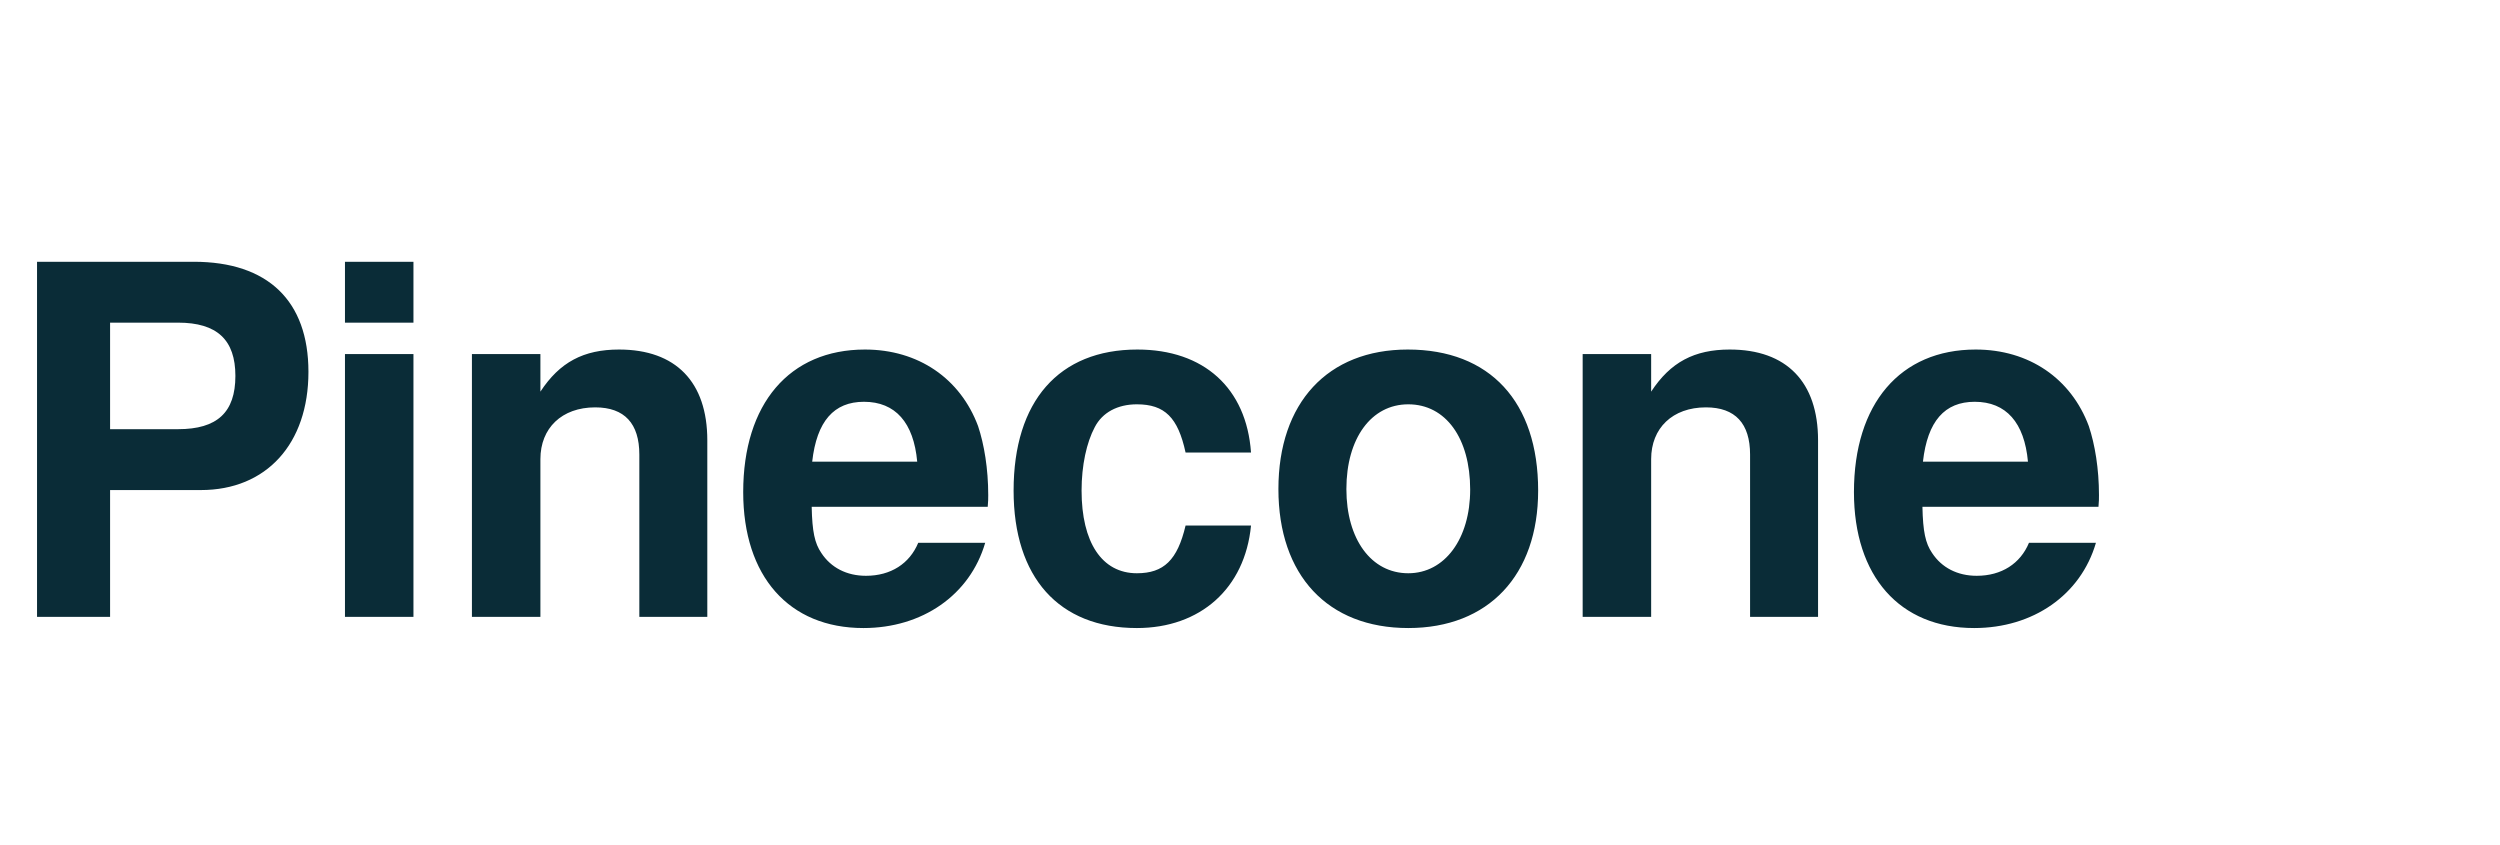
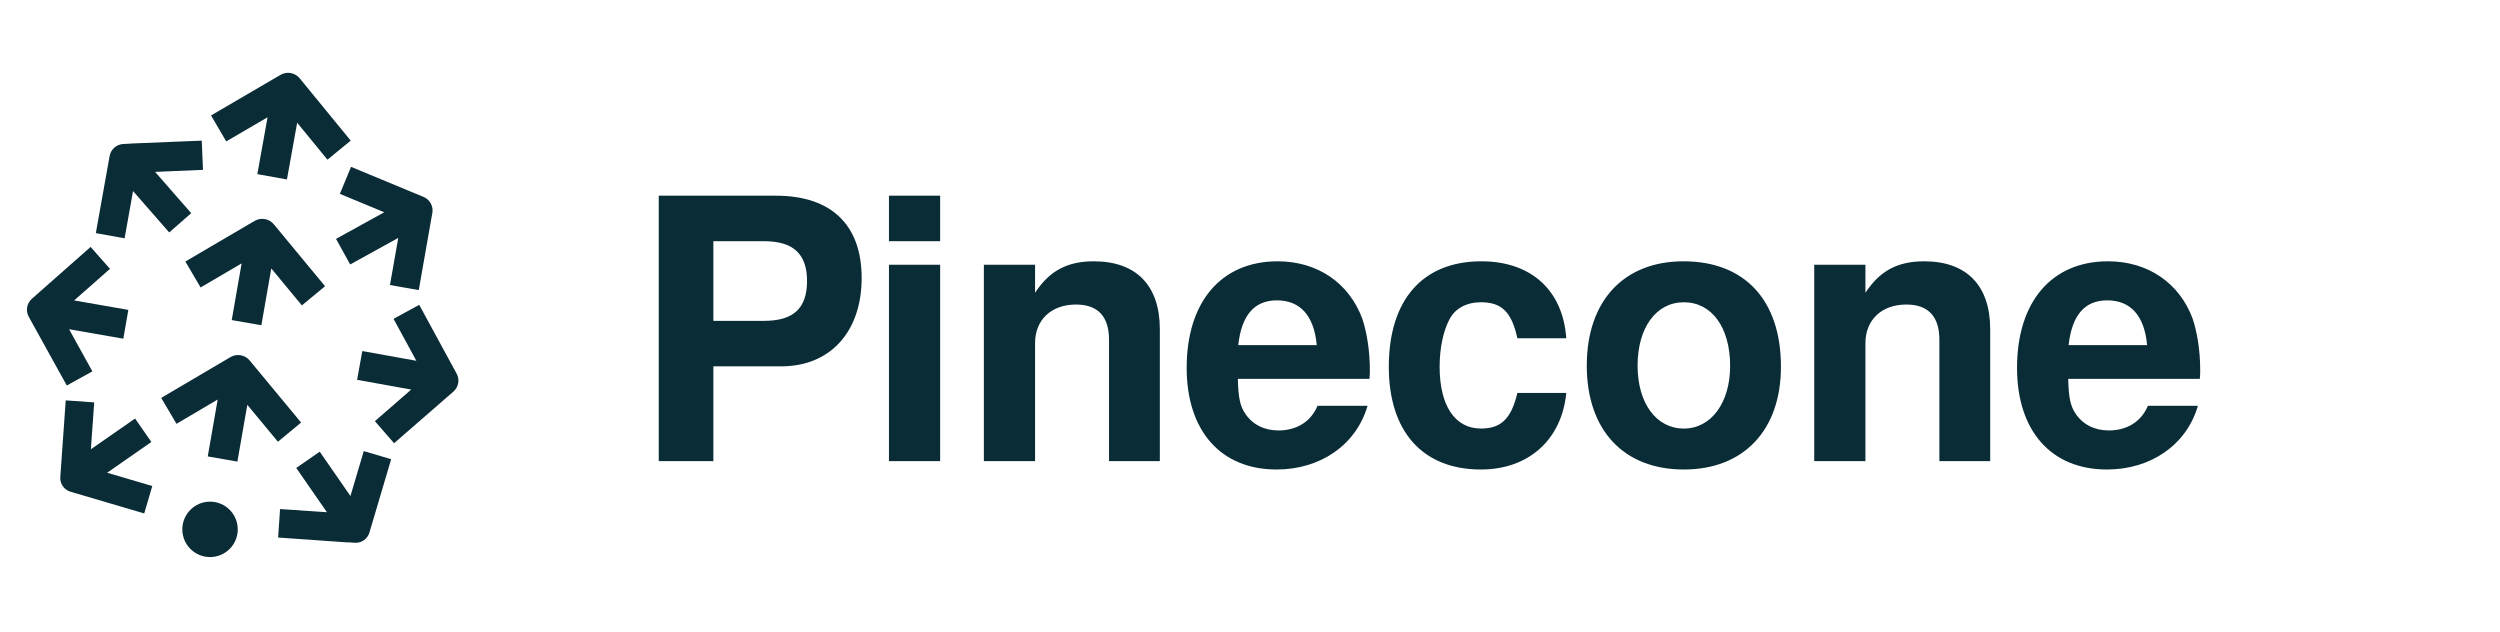
- <svg xmlns="http://www.w3.org/2000/svg" width="77" height="26" viewBox="0 0 77 26" role="img" aria-label="Pinecone">
+ <svg xmlns="http://www.w3.org/2000/svg" width="103" height="26" viewBox="0 0 103 26" role="img" aria-label="Pinecone">
+   <g transform="translate(0 3.0)">
+     <g fill="#0A2C37" transform="translate(1.11 0.00) scale(0.06944)">
+       <g>
+         <path d="M108.634,254.436 C117.714,254.436 125.075,261.797 125.075,270.878 C125.075,279.958 117.714,287.319 108.634,287.319 C99.553,287.319 92.192,279.958 92.192,270.878 C92.192,261.797 99.553,254.436 108.634,254.436 Z M199.85,224.438 L216.097,229.252 L203.2,272.78 C202.073,276.584 198.458,279.096 194.5,278.826 L190.517,278.553 L190.419,278.633 L149.029,275.729 L150.181,258.823 L177.989,260.71 L159.784,234.448 L173.71,224.792 L191.939,251.087 L199.85,224.438 Z M23.013,194.347 L39.916,195.545 L37.936,223.349 L64.15,205.12 L73.827,219.031 L47.579,237.278 L74.371,245.173 L69.582,261.428 L25.849,248.543 C22.03,247.418 19.51,243.787 19.791,239.817 L23.013,194.347 Z M132.151,170.671 L162.659,207.503 L148.909,218.892 L130.753,196.972 L124.867,230.674 L107.28,227.6 L113.172,193.845 L88.73,208.257 L79.667,192.874 L120.746,168.674 C124.522,166.449 129.355,167.296 132.151,170.671 Z M217.505,145.96 L232.744,137.669 L254.945,178.474 C256.89,182.048 256.088,186.494 253.018,189.165 L249.877,191.878 L217.826,219.771 L206.441,206.681 L227.989,187.934 L195.894,182.153 L198.972,165.079 L231.045,170.858 L217.505,145.96 Z M37.782,103.299 L49.262,116.307 L28.011,135.05 L60.167,140.664 L57.186,157.755 L24.995,152.137 L38.822,177.135 L23.641,185.533 L1.084,144.757 C-0.885,141.197 -0.116,136.746 2.935,134.054 L37.782,103.299 Z M146.476,89.88 L176.88,126.613 L163.127,137.997 L144.975,116.067 L139.089,149.779 L121.502,146.705 L127.374,113.081 L103.025,127.355 L93.998,111.952 L131.399,90.023 L131.436,89.881 L131.601,89.902 L135.086,87.87 C138.862,85.657 143.686,86.508 146.476,89.88 Z M185.656,71.814 L192.306,55.79 L235.318,73.64 C239.072,75.198 241.242,79.154 240.536,83.157 L239.82,87.139 L232.475,128.92 L215.389,125.91 L220.313,97.941 L191.776,113.713 L183.39,98.525 L211.981,82.741 L185.656,71.814 Z M103.717,40.237 L104.457,57.571 L76.043,58.785 L97.473,83.275 L84.417,94.699 L62.951,70.173 L57.95,98.174 L40.872,95.119 L49.056,49.36 C49.771,45.361 53.166,42.394 57.225,42.221 L61.246,42.041 L61.336,41.976 L103.717,40.237 Z M161.838,3.272 L192.105,40.237 L178.291,51.547 L160.327,29.604 L154.268,63.272 L136.697,60.11 L142.766,26.367 L118.24,40.706 L109.233,25.292 L150.428,1.22 C154.218,-0.995 159.057,-0.125 161.838,3.272 Z" />
+       </g>
+     </g>
+   </g>
  <g fill="#0A2C37" font-family="Helvetica Neue, Helvetica, Arial, sans-serif">
-     <text x="0" y="19" font-size="15" font-weight="600" letter-spacing="-.2">Pinecone</text>
+     <text x="26" y="19" font-size="15" font-weight="600" letter-spacing="-.2">Pinecone</text>
  </g>
</svg>
